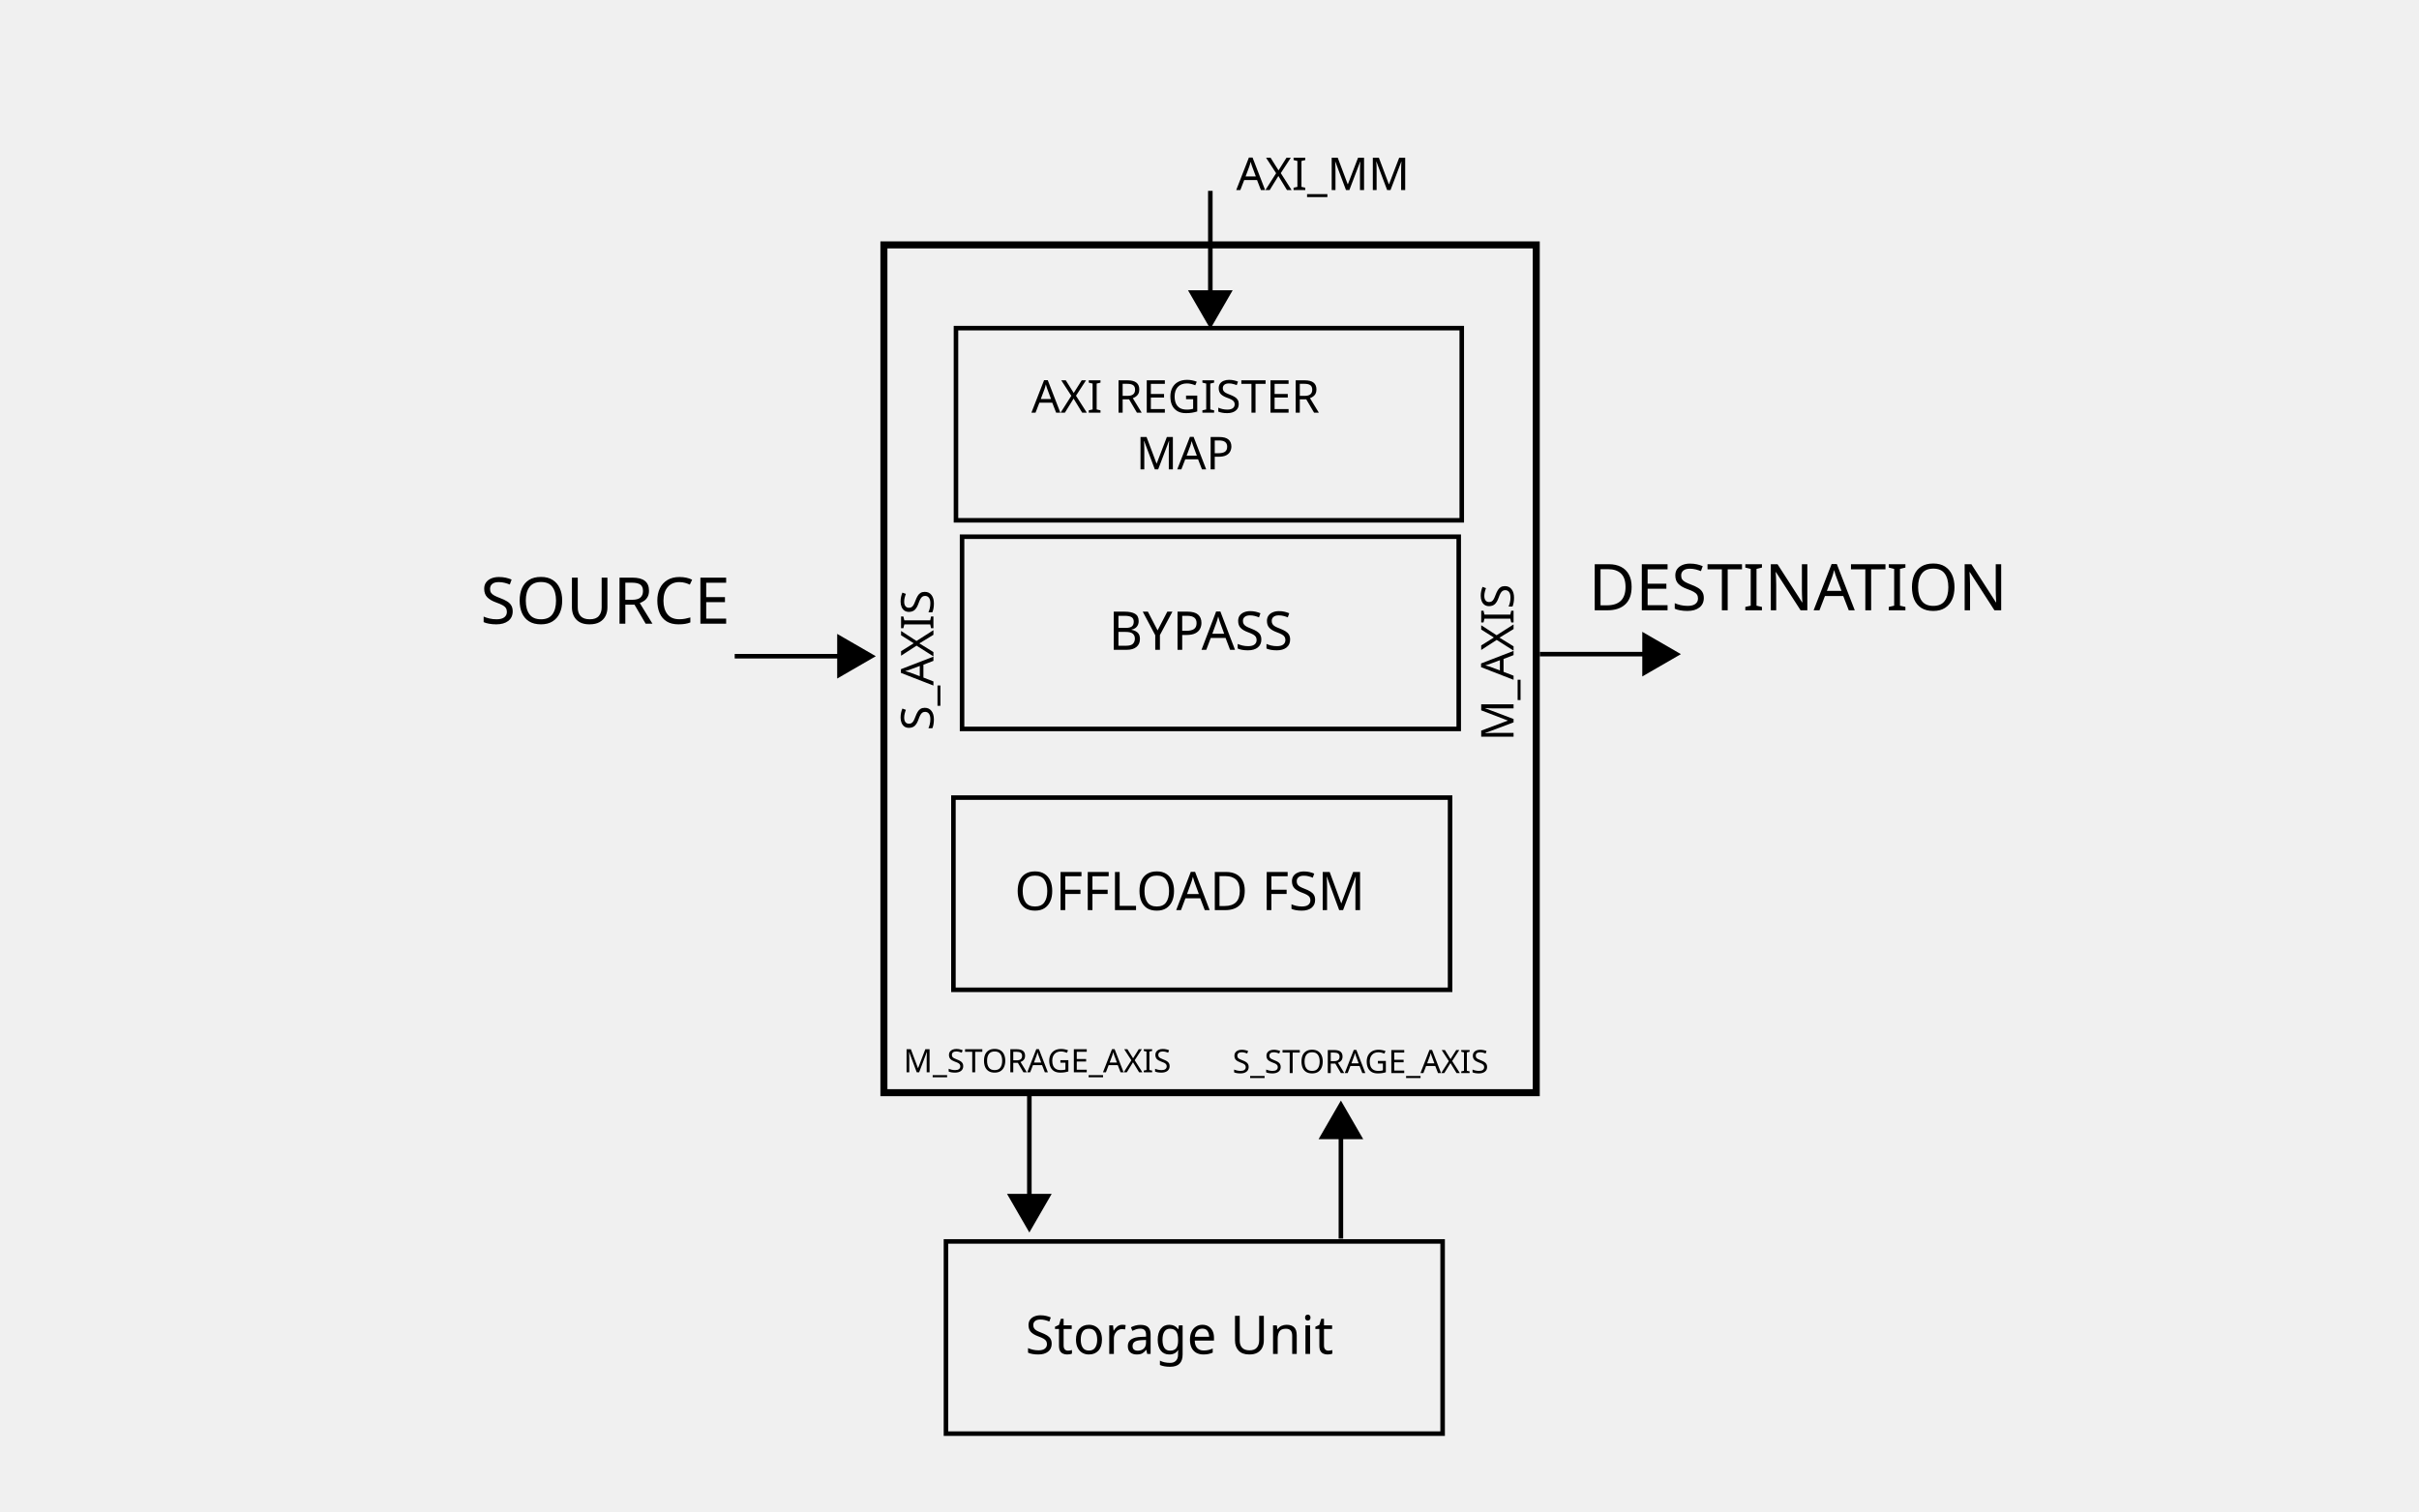
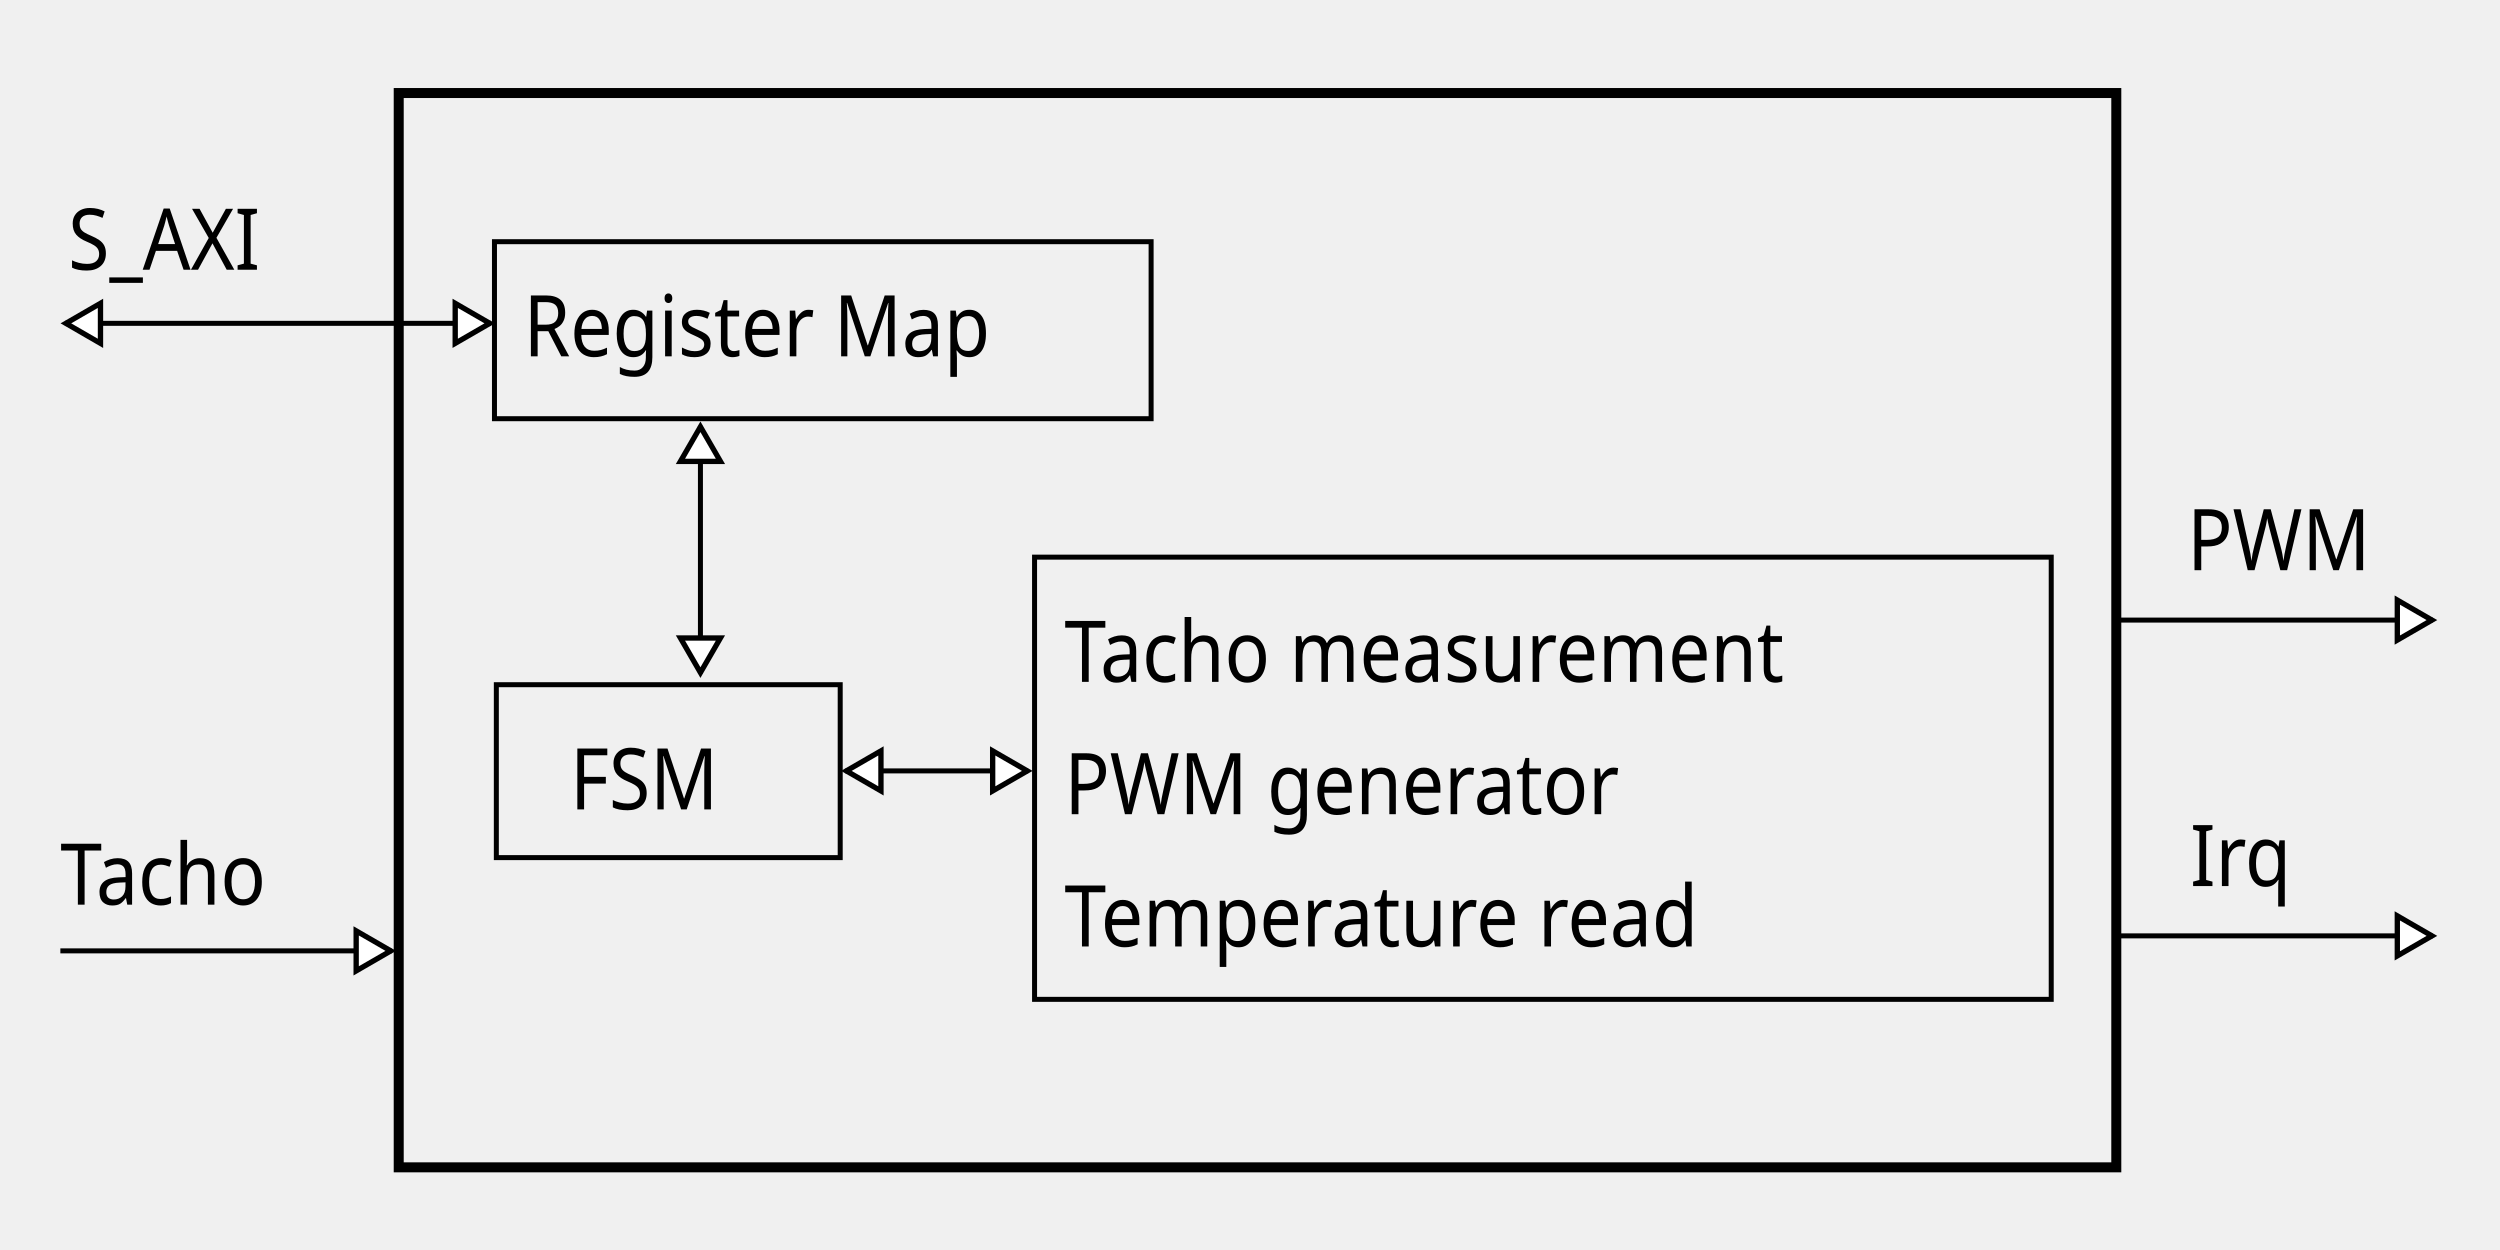
- <svg xmlns="http://www.w3.org/2000/svg" width="800" height="500" viewBox="0 0 800 500" id="svg2" version="1.1">
-   <defs id="defs4">
-     <marker orient="auto" refY="0" refX="0" id="marker8368" style="overflow:visible">
-       <path id="path8370" d="m 5.77,0 -8.65,5 0,-10 8.65,5 z" style="fill:#000000;fill-opacity:1;fill-rule:evenodd;stroke:#000000;stroke-width:1pt;stroke-opacity:1" transform="scale(0.8,0.8)" />
+ <svg xmlns="http://www.w3.org/2000/svg" width="500" height="250" viewBox="0 0 500 250" version="1.1" id="svg8">
+   <defs id="defs2">
+     <marker style="overflow:visible" id="marker6013" refX="0" refY="0" orient="auto">
+       <path transform="matrix(0.8,0,0,0.8,-4.8,0)" style="fill:#ffffff;fill-rule:evenodd;stroke:#000000;stroke-width:1pt;stroke-opacity:1" d="M 5.77,0 -2.88,5 V -5 Z" id="path6011" />
    </marker>
-     <marker style="overflow:visible" id="marker7024" refX="0" refY="0" orient="auto">
-       <path transform="scale(0.8,0.8)" style="fill:#000000;fill-opacity:1;fill-rule:evenodd;stroke:#000000;stroke-width:1pt;stroke-opacity:1" d="m 5.77,0 -8.65,5 0,-10 8.65,5 z" id="path7026" />
+     <marker style="overflow:visible" id="marker5553" refX="0" refY="0" orient="auto">
+       <path transform="matrix(-0.8,0,0,-0.8,4.8,0)" style="fill:#ffffff;fill-rule:evenodd;stroke:#000000;stroke-width:1pt;stroke-opacity:1" d="M 5.77,0 -2.88,5 V -5 Z" id="path5551" />
    </marker>
-     <marker style="overflow:visible" id="marker6894" refX="0" refY="0" orient="auto">
-       <path transform="scale(0.8,0.8)" style="fill:#000000;fill-opacity:1;fill-rule:evenodd;stroke:#000000;stroke-width:1pt;stroke-opacity:1" d="m 5.77,0 -8.65,5 0,-10 8.65,5 z" id="path6896" />
+     <marker orient="auto" refY="0" refX="0" id="marker5483" style="overflow:visible">
+       <path id="path5481" d="M 5.77,0 -2.88,5 V -5 Z" style="fill:#ffffff;fill-rule:evenodd;stroke:#000000;stroke-width:1pt;stroke-opacity:1" transform="matrix(0.8,0,0,0.8,-4.8,0)" />
    </marker>
-     <marker style="overflow:visible" id="marker6770" refX="0" refY="0" orient="auto">
-       <path transform="scale(0.8,0.8)" style="fill:#000000;fill-opacity:1;fill-rule:evenodd;stroke:#000000;stroke-width:1pt;stroke-opacity:1" d="m 5.77,0 -8.65,5 0,-10 8.65,5 z" id="path6772" />
+     <marker style="overflow:visible" id="marker5102" refX="0" refY="0" orient="auto">
+       <path transform="matrix(0.8,0,0,0.8,-4.8,0)" style="fill:#ffffff;fill-rule:evenodd;stroke:#000000;stroke-width:1pt;stroke-opacity:1" d="M 5.77,0 -2.88,5 V -5 Z" id="path5100" />
    </marker>
-     <marker orient="auto" refY="0" refX="0" id="marker6384" style="overflow:visible">
-       <path id="path6386" d="m 5.77,0 -8.65,5 0,-10 8.65,5 z" style="fill:#000000;fill-opacity:1;fill-rule:evenodd;stroke:#000000;stroke-width:1pt;stroke-opacity:1" transform="scale(0.8,0.8)" />
+     <marker orient="auto" refY="0" refX="0" id="EmptyTriangleInL" style="overflow:visible">
+       <path id="path996" d="M 5.77,0 -2.88,5 V -5 Z" style="fill:#ffffff;fill-rule:evenodd;stroke:#000000;stroke-width:1pt;stroke-opacity:1" transform="matrix(-0.8,0,0,-0.8,4.8,0)" />
    </marker>
-     <marker orient="auto" refY="0" refX="0" id="marker5850" style="overflow:visible">
-       <path id="path5852" d="m 5.77,0 -8.65,5 0,-10 8.65,5 z" style="fill:#000000;fill-opacity:1;fill-rule:evenodd;stroke:#000000;stroke-width:1pt;stroke-opacity:1" transform="scale(0.8,0.8)" />
+     <marker orient="auto" refY="0" refX="0" id="EmptyTriangleOutL" style="overflow:visible">
+       <path id="path1005" d="M 5.77,0 -2.88,5 V -5 Z" style="fill:#ffffff;fill-rule:evenodd;stroke:#000000;stroke-width:1pt;stroke-opacity:1" transform="matrix(0.8,0,0,0.8,-4.8,0)" />
    </marker>
-     <marker orient="auto" refY="0" refX="0" id="marker5774" style="overflow:visible">
-       <path id="path5776" d="m 5.77,0 -8.65,5 0,-10 8.65,5 z" style="fill:#000000;fill-opacity:1;fill-rule:evenodd;stroke:#000000;stroke-width:1pt;stroke-opacity:1" transform="scale(0.8,0.8)" />
+     <marker orient="auto" refY="0" refX="0" id="EmptyTriangleInL-3" style="overflow:visible">
+       <path id="path996-6" d="M 5.77,0 -2.88,5 V -5 Z" style="fill:#ffffff;fill-rule:evenodd;stroke:#000000;stroke-width:1pt;stroke-opacity:1" transform="matrix(-0.8,0,0,-0.8,4.8,0)" />
    </marker>
-     <marker orient="auto" refY="0" refX="0" id="TriangleOutL-5-7-7-3-2" style="overflow:visible">
-       <path id="path4988-2-1-3-5-5" d="m 5.77,0 -8.65,5 0,-10 8.65,5 z" style="fill:#000000;fill-opacity:1;fill-rule:evenodd;stroke:#000000;stroke-width:1pt;stroke-opacity:1" transform="scale(0.8,0.8)" />
+     <marker orient="auto" refY="0" refX="0" id="EmptyTriangleOutL-2" style="overflow:visible">
+       <path id="path1005-7" d="M 5.77,0 -2.88,5 V -5 Z" style="fill:#ffffff;fill-rule:evenodd;stroke:#000000;stroke-width:1pt;stroke-opacity:1" transform="matrix(0.8,0,0,0.8,-4.8,0)" />
    </marker>
-     <marker orient="auto" refY="0" refX="0" id="TriangleOutL-5-7-7" style="overflow:visible">
-       <path id="path4988-2-1-3" d="m 5.77,0 -8.65,5 0,-10 8.65,5 z" style="fill:#000000;fill-opacity:1;fill-rule:evenodd;stroke:#000000;stroke-width:1pt;stroke-opacity:1" transform="scale(0.8,0.8)" />
-     </marker>
-     <marker orient="auto" refY="0" refX="0" id="TriangleOutL-5-7" style="overflow:visible">
-       <path id="path4988-2-1" d="m 5.77,0 -8.65,5 0,-10 8.65,5 z" style="fill:#000000;fill-opacity:1;fill-rule:evenodd;stroke:#000000;stroke-width:1pt;stroke-opacity:1" transform="scale(0.8,0.8)" />
-     </marker>
-     <marker orient="auto" refY="0" refX="0" id="TriangleOutL-5" style="overflow:visible">
-       <path id="path4988-2" d="m 5.77,0 -8.65,5 0,-10 8.65,5 z" style="fill:#000000;fill-opacity:1;fill-rule:evenodd;stroke:#000000;stroke-width:1pt;stroke-opacity:1" transform="scale(0.8,0.8)" />
-     </marker>
-     <marker orient="auto" refY="0" refX="0" id="TriangleOutL" style="overflow:visible">
-       <path id="path4988" d="m 5.77,0 -8.65,5 0,-10 8.65,5 z" style="fill:#000000;fill-opacity:1;fill-rule:evenodd;stroke:#000000;stroke-width:1pt;stroke-opacity:1" transform="scale(0.8,0.8)" />
-     </marker>
-     <marker orient="auto" refY="0" refX="0" id="TriangleOutL-5-7-7-2" style="overflow:visible">
-       <path id="path4988-2-1-3-6" d="m 5.77,0 -8.65,5 0,-10 8.65,5 z" style="fill:#000000;fill-opacity:1;fill-rule:evenodd;stroke:#000000;stroke-width:1pt;stroke-opacity:1" transform="scale(0.8,0.8)" />
-     </marker>
-     <marker orient="auto" refY="0" refX="0" id="marker5850-1" style="overflow:visible">
-       <path id="path5852-8" d="m 5.77,0 -8.65,5 0,-10 8.65,5 z" style="fill:#000000;fill-opacity:1;fill-rule:evenodd;stroke:#000000;stroke-width:1pt;stroke-opacity:1" transform="scale(0.8,0.8)" />
-     </marker>
-     <marker orient="auto" refY="0" refX="0" id="marker5774-7" style="overflow:visible">
-       <path id="path5776-7" d="m 5.77,0 -8.65,5 0,-10 8.65,5 z" style="fill:#000000;fill-opacity:1;fill-rule:evenodd;stroke:#000000;stroke-width:1pt;stroke-opacity:1" transform="scale(0.8,0.8)" />
-     </marker>
-     <marker orient="auto" refY="0" refX="0" id="TriangleOutL-5-7-7-9" style="overflow:visible">
-       <path id="path4988-2-1-3-9" d="M 5.77,0 -2.88,5 V -5 Z" style="fill:#000000;fill-opacity:1;fill-rule:evenodd;stroke:#000000;stroke-width:1pt;stroke-opacity:1" transform="scale(0.8)" />
-     </marker>
-     <marker orient="auto" refY="0" refX="0" id="marker8368-5" style="overflow:visible">
-       <path id="path8370-8" d="M 5.77,0 -2.88,5 V -5 Z" style="fill:#000000;fill-opacity:1;fill-rule:evenodd;stroke:#000000;stroke-width:1pt;stroke-opacity:1" transform="scale(0.8)" />
-     </marker>
-     <marker orient="auto" refY="0" refX="0" id="marker8368-5-6" style="overflow:visible">
-       <path id="path8370-8-4" d="M 5.77,0 -2.88,5 V -5 Z" style="fill:#000000;fill-opacity:1;fill-rule:evenodd;stroke:#000000;stroke-width:1pt;stroke-opacity:1" transform="scale(0.8)" />
+     <marker style="overflow:visible" id="marker5102-4" refX="0" refY="0" orient="auto">
+       <path transform="matrix(0.8,0,0,0.8,-4.8,0)" style="fill:#ffffff;fill-rule:evenodd;stroke:#000000;stroke-width:1pt;stroke-opacity:1" d="M 5.77,0 -2.88,5 V -5 Z" id="path5100-4" />
    </marker>
  </defs>
-   <g id="layer1" transform="translate(0,-552.3622)">
-     <rect style="color:#000000;clip-rule:nonzero;display:inline;overflow:visible;visibility:visible;isolation:auto;mix-blend-mode:normal;color-interpolation:sRGB;color-interpolation-filters:linearRGB;solid-color:#000000;solid-opacity:1;fill:none;fill-opacity:1;fill-rule:evenodd;stroke:#000000;stroke-width:1.5;stroke-linecap:butt;stroke-linejoin:miter;stroke-miterlimit:4;stroke-dasharray:none;stroke-dashoffset:0;stroke-opacity:1;color-rendering:auto;image-rendering:auto;shape-rendering:auto;text-rendering:auto;enable-background:accumulate" id="rect4733-3" width="164.253" height="63.582" x="315.31" y="816.201" />
-     <text xml:space="preserve" style="font-style:normal;font-weight:normal;line-height:0%;font-family:sans-serif;letter-spacing:0px;word-spacing:0px;fill:#000000;fill-opacity:1;stroke:none;stroke-width:1px;stroke-linecap:butt;stroke-linejoin:miter;stroke-opacity:1" x="338.614" y="845.603" id="text4836-1" transform="scale(0.9908359,1.009249)">
-       <tspan id="tspan4838-5" x="338.614" y="845.603" style="font-size:17.5px;line-height:1.25">OFFLOAD FSM</tspan>
+   <g id="layer1" transform="translate(-69.10635,58.12853)">
+     <rect style="fill:none;fill-opacity:1;stroke:#000000;stroke-width:2;stroke-miterlimit:4;stroke-dasharray:none;stroke-opacity:1" id="rect817" width="343.516" height="214.862" x="148.85" y="-39.523" />
+     <text xml:space="preserve" style="font-style:normal;font-weight:normal;font-size:19.844px;line-height:1.25;font-family:sans-serif;letter-spacing:0px;word-spacing:0px;fill:#000000;fill-opacity:1;stroke:none;stroke-width:1.488" x="185.405" y="12.32" id="text821" transform="scale(0.9375812,1.066574)">
+       <tspan id="tspan819" x="185.405" y="12.32" style="stroke-width:1.488;font-size:16px">Register Map</tspan>
+       <tspan x="185.405" y="37.125" style="stroke-width:1.488" id="tspan823" />
    </text>
-     <rect style="color:#000000;clip-rule:nonzero;display:inline;overflow:visible;visibility:visible;opacity:1;isolation:auto;mix-blend-mode:normal;color-interpolation:sRGB;color-interpolation-filters:linearRGB;solid-color:#000000;solid-opacity:1;fill:none;fill-opacity:1;fill-rule:evenodd;stroke:#000000;stroke-width:2.322;stroke-linecap:butt;stroke-linejoin:miter;stroke-miterlimit:4;stroke-dasharray:none;stroke-dashoffset:0;stroke-opacity:1;color-rendering:auto;image-rendering:auto;shape-rendering:auto;text-rendering:auto;enable-background:accumulate" id="rect4731" width="215.739" height="280.435" x="292.321" y="633.373" />
-     <rect style="color:#000000;clip-rule:nonzero;display:inline;overflow:visible;visibility:visible;opacity:1;isolation:auto;mix-blend-mode:normal;color-interpolation:sRGB;color-interpolation-filters:linearRGB;solid-color:#000000;solid-opacity:1;fill:none;fill-opacity:1;fill-rule:evenodd;stroke:#000000;stroke-width:1.5;stroke-linecap:butt;stroke-linejoin:miter;stroke-miterlimit:4;stroke-dasharray:none;stroke-dashoffset:0;stroke-opacity:1;color-rendering:auto;image-rendering:auto;shape-rendering:auto;text-rendering:auto;enable-background:accumulate" id="rect4733" width="164.253" height="63.582" x="318.168" y="729.904" />
-     <rect style="color:#000000;clip-rule:nonzero;display:inline;overflow:visible;visibility:visible;opacity:1;isolation:auto;mix-blend-mode:normal;color-interpolation:sRGB;color-interpolation-filters:linearRGB;solid-color:#000000;solid-opacity:1;fill:none;fill-opacity:1;fill-rule:evenodd;stroke:#000000;stroke-width:1.5;stroke-linecap:butt;stroke-linejoin:miter;stroke-miterlimit:4;stroke-dasharray:none;stroke-dashoffset:0;stroke-opacity:1;color-rendering:auto;image-rendering:auto;shape-rendering:auto;text-rendering:auto;enable-background:accumulate" id="rect4733-2" width="167.27" height="63.568" x="316.155" y="660.909" />
-     <text xml:space="preserve" style="font-style:normal;font-weight:normal;line-height:0%;font-family:sans-serif;letter-spacing:0px;word-spacing:0px;fill:#000000;fill-opacity:1;stroke:none;stroke-width:1px;stroke-linecap:butt;stroke-linejoin:miter;stroke-opacity:1" x="399.665" y="688.87" id="text4804">
-       <tspan id="tspan4806" x="399.665" y="688.87" style="font-size:15px;line-height:1.25;text-align:center;text-anchor:middle">AXI REGISTER</tspan>
-       <tspan x="399.665" y="707.62" id="tspan4808" style="font-size:15px;line-height:1.25;text-align:center;text-anchor:middle">MAP</tspan>
+     <text xml:space="preserve" style="font-style:normal;font-weight:normal;font-size:19.844px;line-height:1.25;font-family:sans-serif;letter-spacing:0px;word-spacing:0px;fill:#000000;fill-opacity:1;stroke:none;stroke-width:1.488" x="195.316" y="97.282" id="text827" transform="scale(0.9375812,1.066574)">
+       <tspan id="tspan825" x="195.316" y="97.282" style="stroke-width:1.488;font-size:16px">FSM</tspan>
    </text>
-     <text xml:space="preserve" style="font-style:normal;font-weight:normal;line-height:0%;font-family:sans-serif;letter-spacing:0px;word-spacing:0px;fill:#000000;fill-opacity:1;stroke:none;stroke-width:1px;stroke-linecap:butt;stroke-linejoin:miter;stroke-opacity:1" x="370.044" y="760.277" id="text4836" transform="scale(0.9908359,1.009249)">
-       <tspan id="tspan4838" x="370.044" y="760.277" style="font-size:17.5px;line-height:1.25">BYPASS</tspan>
+     <text xml:space="preserve" style="font-style:normal;font-weight:normal;font-size:19.844px;line-height:1.25;font-family:sans-serif;letter-spacing:0px;word-spacing:0px;fill:#000000;fill-opacity:1;stroke:none;stroke-width:1.488" x="300.774" y="73.363" id="text831" transform="scale(0.9375812,1.066574)">
+       <tspan id="tspan829" x="300.774" y="73.363" style="stroke-width:1.488;font-size:16px">Tacho measurement</tspan>
+       <tspan x="300.774" y="98.168" style="stroke-width:1.488;font-size:16px" id="tspan833">PWM generator</tspan>
+       <tspan x="300.774" y="122.974" style="stroke-width:1.488;font-size:16px" id="tspan835">Temperature read</tspan>
    </text>
-     <path style="fill:none;fill-rule:evenodd;stroke:#000000;stroke-width:1.5;stroke-linecap:butt;stroke-linejoin:miter;stroke-miterlimit:4;stroke-dasharray:none;stroke-opacity:1;marker-end:url(#TriangleOutL-5-7-7)" d="m 242.978,769.435 h 38.148" id="path4840" />
-     <text xml:space="preserve" style="font-style:normal;font-weight:normal;line-height:0%;font-family:sans-serif;letter-spacing:0px;word-spacing:0px;fill:#000000;fill-opacity:1;stroke:none;stroke-width:1px;stroke-linecap:butt;stroke-linejoin:miter;stroke-opacity:1" x="-794.033" y="308.699" id="text5814" transform="rotate(-90)">
-       <tspan id="tspan5816" x="-794.033" y="308.699" style="font-size:15px;line-height:1.25">S_AXIS</tspan>
+     <rect style="fill:none;fill-opacity:1;stroke:#000000;stroke-width:1;stroke-miterlimit:4;stroke-dasharray:none;stroke-opacity:1" id="rect837" width="131.328" height="35.403" x="168" y="-9.791" />
+     <rect style="fill:none;fill-opacity:1;stroke:#000000;stroke-width:1;stroke-miterlimit:4;stroke-dasharray:none;stroke-opacity:1" id="rect839" width="203.333" height="88.441" x="276.019" y="53.3" />
+     <rect style="fill:none;fill-opacity:1;stroke:#000000;stroke-width:1;stroke-miterlimit:4;stroke-dasharray:none;stroke-opacity:1" id="rect841" width="68.774" height="34.583" x="168.373" y="78.812" />
+     <path style="fill:none;stroke:#000000;stroke-width:1;stroke-linecap:butt;stroke-linejoin:miter;stroke-miterlimit:4;stroke-dasharray:none;stroke-opacity:1;marker-start:url(#EmptyTriangleInL);marker-end:url(#EmptyTriangleOutL)" d="M 238.192,96.051 H 274.742" id="path843" />
+     <path style="fill:none;stroke:#000000;stroke-width:1;stroke-linecap:butt;stroke-linejoin:miter;stroke-miterlimit:4;stroke-dasharray:none;stroke-opacity:1;marker-start:url(#EmptyTriangleInL-3);marker-end:url(#EmptyTriangleOutL-2)" d="M 209.193,76.578 V 27.042" id="path843-4" />
+     <path style="fill:none;stroke:#000000;stroke-width:1;stroke-linecap:butt;stroke-linejoin:miter;stroke-miterlimit:4;stroke-dasharray:none;stroke-opacity:1;marker-end:url(#marker5102)" d="M 493.08,129.046 H 555.673" id="path5040" />
+     <path style="fill:none;stroke:#000000;stroke-width:1;stroke-linecap:butt;stroke-linejoin:miter;stroke-miterlimit:4;stroke-dasharray:none;stroke-opacity:1;marker-start:url(#marker5553);marker-end:url(#marker5483)" d="M 82.098,6.539 H 167.252" id="path5042" />
+     <path style="fill:none;stroke:#000000;stroke-width:1;stroke-linecap:butt;stroke-linejoin:miter;stroke-miterlimit:4;stroke-dasharray:none;stroke-opacity:1;marker-end:url(#marker6013)" d="M 81.178,132.046 H 147.443" id="path5044" />
+     <path style="fill:none;stroke:#000000;stroke-width:1;stroke-linecap:butt;stroke-linejoin:miter;stroke-miterlimit:4;stroke-dasharray:none;stroke-opacity:1;marker-end:url(#marker5102-4)" d="M 493.08,65.889 H 555.673" id="path5040-1" />
+     <text xml:space="preserve" style="font-style:normal;font-weight:normal;font-size:5.613px;line-height:1.25;font-family:sans-serif;letter-spacing:0px;word-spacing:0px;fill:#000000;fill-opacity:1;stroke:none;stroke-width:0.421" x="109.05" y="93.104" id="text8159" transform="scale(0.9375812,1.066574)">
+       <tspan id="tspan8157" x="109.05" y="98.225" style="stroke-width:0.421" />
    </text>
-     <path style="fill:none;fill-rule:evenodd;stroke:#000000;stroke-width:1.5;stroke-linecap:butt;stroke-linejoin:miter;stroke-miterlimit:4;stroke-dasharray:none;stroke-opacity:1;marker-end:url(#marker8368)" d="m 400.276,615.495 v 37.143" id="path8360" />
-     <text xml:space="preserve" style="font-style:normal;font-weight:normal;line-height:0%;font-family:sans-serif;letter-spacing:0px;word-spacing:0px;fill:#000000;fill-opacity:1;stroke:none;stroke-width:1px;stroke-linecap:butt;stroke-linejoin:miter;stroke-opacity:1" x="408.837" y="615.24" id="text8660">
-       <tspan id="tspan8662" x="408.837" y="615.24" style="font-size:15px;line-height:1.25">AXI_MM</tspan>
+     <text xml:space="preserve" style="font-style:normal;font-weight:normal;font-size:19.844px;line-height:1.25;font-family:sans-serif;letter-spacing:0px;word-spacing:0px;fill:#000000;fill-opacity:1;stroke:none;stroke-width:1.488" x="88.261" y="-3.923" id="text8163" transform="scale(0.9375812,1.066574)">
+       <tspan id="tspan8161" x="88.261" y="-3.923" style="stroke-width:1.488;font-size:16px">S_AXI</tspan>
    </text>
-     <text xml:space="preserve" style="font-style:normal;font-weight:normal;font-size:21.333px;line-height:1.25;font-family:sans-serif;letter-spacing:0px;word-spacing:0px;fill:#000000;fill-opacity:1;stroke:none" x="214.008" y="713.129" id="text2292">
-       <tspan id="tspan2290" x="214.008" y="732.004" style="text-align:center;text-anchor:middle" />
-       <tspan x="214.008" y="758.67" id="tspan2294" style="text-align:center;text-anchor:middle">SOURCE</tspan>
+     <text xml:space="preserve" style="font-style:normal;font-weight:normal;font-size:19.844px;line-height:1.25;font-family:sans-serif;letter-spacing:0px;word-spacing:0px;fill:#000000;fill-opacity:1;stroke:none;stroke-width:1.488" x="86.583" y="115.142" id="text8167" transform="scale(0.9375812,1.066574)">
+       <tspan id="tspan8165" x="86.583" y="115.142" style="stroke-width:1.488;font-size:16px">Tacho</tspan>
    </text>
-     <text xml:space="preserve" style="font-style:normal;font-weight:normal;line-height:0%;font-family:sans-serif;letter-spacing:0px;word-spacing:0px;fill:#000000;fill-opacity:1;stroke:none;stroke-width:1px;stroke-linecap:butt;stroke-linejoin:miter;stroke-opacity:1" x="-797.504" y="500.56" id="text5814-4" transform="rotate(-90)">
-       <tspan id="tspan5816-4" x="-797.504" y="500.56" style="font-size:15px;line-height:1.25">M_AXIS</tspan>
+     <text xml:space="preserve" style="font-style:normal;font-weight:normal;font-size:19.844px;line-height:1.25;font-family:sans-serif;letter-spacing:0px;word-spacing:0px;fill:#000000;fill-opacity:1;stroke:none;stroke-width:1.488" x="540.282" y="52.419" id="text8171" transform="scale(0.9375812,1.066574)">
+       <tspan id="tspan8169" x="540.282" y="52.419" style="line-height:1.25;stroke-width:1.488;font-size:16px">PWM</tspan>
    </text>
-     <path style="fill:none;fill-rule:evenodd;stroke:#000000;stroke-width:1.5;stroke-linecap:butt;stroke-linejoin:miter;stroke-miterlimit:4;stroke-dasharray:none;stroke-opacity:1;marker-end:url(#TriangleOutL-5-7-7-9)" d="m 509.234,768.747 h 38.148" id="path4840-4" />
-     <text xml:space="preserve" style="font-style:normal;font-weight:normal;font-size:21.333px;line-height:1.25;font-family:sans-serif;letter-spacing:0px;word-spacing:0px;fill:#000000;fill-opacity:1;stroke:none" x="608.481" y="708.695" id="text2292-9">
-       <tspan id="tspan2290-3" x="608.481" y="727.57" style="text-align:center;text-anchor:middle" />
-       <tspan x="608.481" y="754.237" id="tspan2294-9" style="text-align:center;text-anchor:middle">DESTINATION</tspan>
-     </text>
-     <path style="fill:none;fill-rule:evenodd;stroke:#000000;stroke-width:1.5;stroke-linecap:butt;stroke-linejoin:miter;stroke-miterlimit:4;stroke-dasharray:none;stroke-opacity:1;marker-end:url(#marker8368-5)" d="m 340.421,914.398 v 37.143" id="path8360-3" />
-     <path style="fill:none;fill-rule:evenodd;stroke:#000000;stroke-width:1.5;stroke-linecap:butt;stroke-linejoin:miter;stroke-miterlimit:4;stroke-dasharray:none;stroke-opacity:1;marker-end:url(#marker8368-5-6)" d="M 443.457,962.083 V 924.94" id="path8360-3-5" />
-     <text xml:space="preserve" style="font-style:normal;font-weight:normal;line-height:0%;font-family:sans-serif;letter-spacing:0px;word-spacing:0px;fill:#000000;fill-opacity:1;stroke:none;stroke-width:1px;stroke-linecap:butt;stroke-linejoin:miter;stroke-opacity:1" x="298.787" y="907.069" id="text5814-3">
-       <tspan id="tspan5816-8" x="298.787" y="907.069" style="font-size:10.667px;line-height:0">M_STORAGE_AXIS</tspan>
-     </text>
-     <text xml:space="preserve" style="font-style:normal;font-weight:normal;line-height:0%;font-family:sans-serif;letter-spacing:0px;word-spacing:0px;fill:#000000;fill-opacity:1;stroke:none;stroke-width:1px;stroke-linecap:butt;stroke-linejoin:miter;stroke-opacity:1" x="407.596" y="907.333" id="text5814-3-0">
-       <tspan id="tspan5816-8-3" x="407.596" y="907.333" style="font-size:10.667px;line-height:1.25">S_STORAGE_AXIS</tspan>
-     </text>
-     <rect style="color:#000000;clip-rule:nonzero;display:inline;overflow:visible;visibility:visible;isolation:auto;mix-blend-mode:normal;color-interpolation:sRGB;color-interpolation-filters:linearRGB;solid-color:#000000;solid-opacity:1;fill:none;fill-opacity:1;fill-rule:evenodd;stroke:#000000;stroke-width:1.5;stroke-linecap:butt;stroke-linejoin:miter;stroke-miterlimit:4;stroke-dasharray:none;stroke-dashoffset:0;stroke-opacity:1;color-rendering:auto;image-rendering:auto;shape-rendering:auto;text-rendering:auto;enable-background:accumulate" id="rect4733-3-2" width="164.253" height="63.582" x="312.843" y="963.018" />
-     <text xml:space="preserve" style="font-style:normal;font-weight:normal;line-height:0%;font-family:sans-serif;letter-spacing:0px;word-spacing:0px;fill:#000000;fill-opacity:1;stroke:none;stroke-width:1px;stroke-linecap:butt;stroke-linejoin:miter;stroke-opacity:1" x="342.241" y="991.074" id="text4836-1-1" transform="scale(0.9908359,1.009249)">
-       <tspan id="tspan4838-5-5" x="342.241" y="991.074" style="font-size:17.5px;line-height:1.25">Storage Unit</tspan>
+     <text xml:space="preserve" style="font-style:normal;font-weight:normal;font-size:19.844px;line-height:1.25;font-family:sans-serif;letter-spacing:0px;word-spacing:0px;fill:#000000;fill-opacity:1;stroke:none;stroke-width:1.488" x="540.892" y="111.647" id="text8175" transform="scale(0.9375812,1.066574)">
+       <tspan id="tspan8173" x="540.892" y="111.647" style="font-size:16px;stroke-width:1.488">Irq</tspan>
    </text>
  </g>
</svg>
